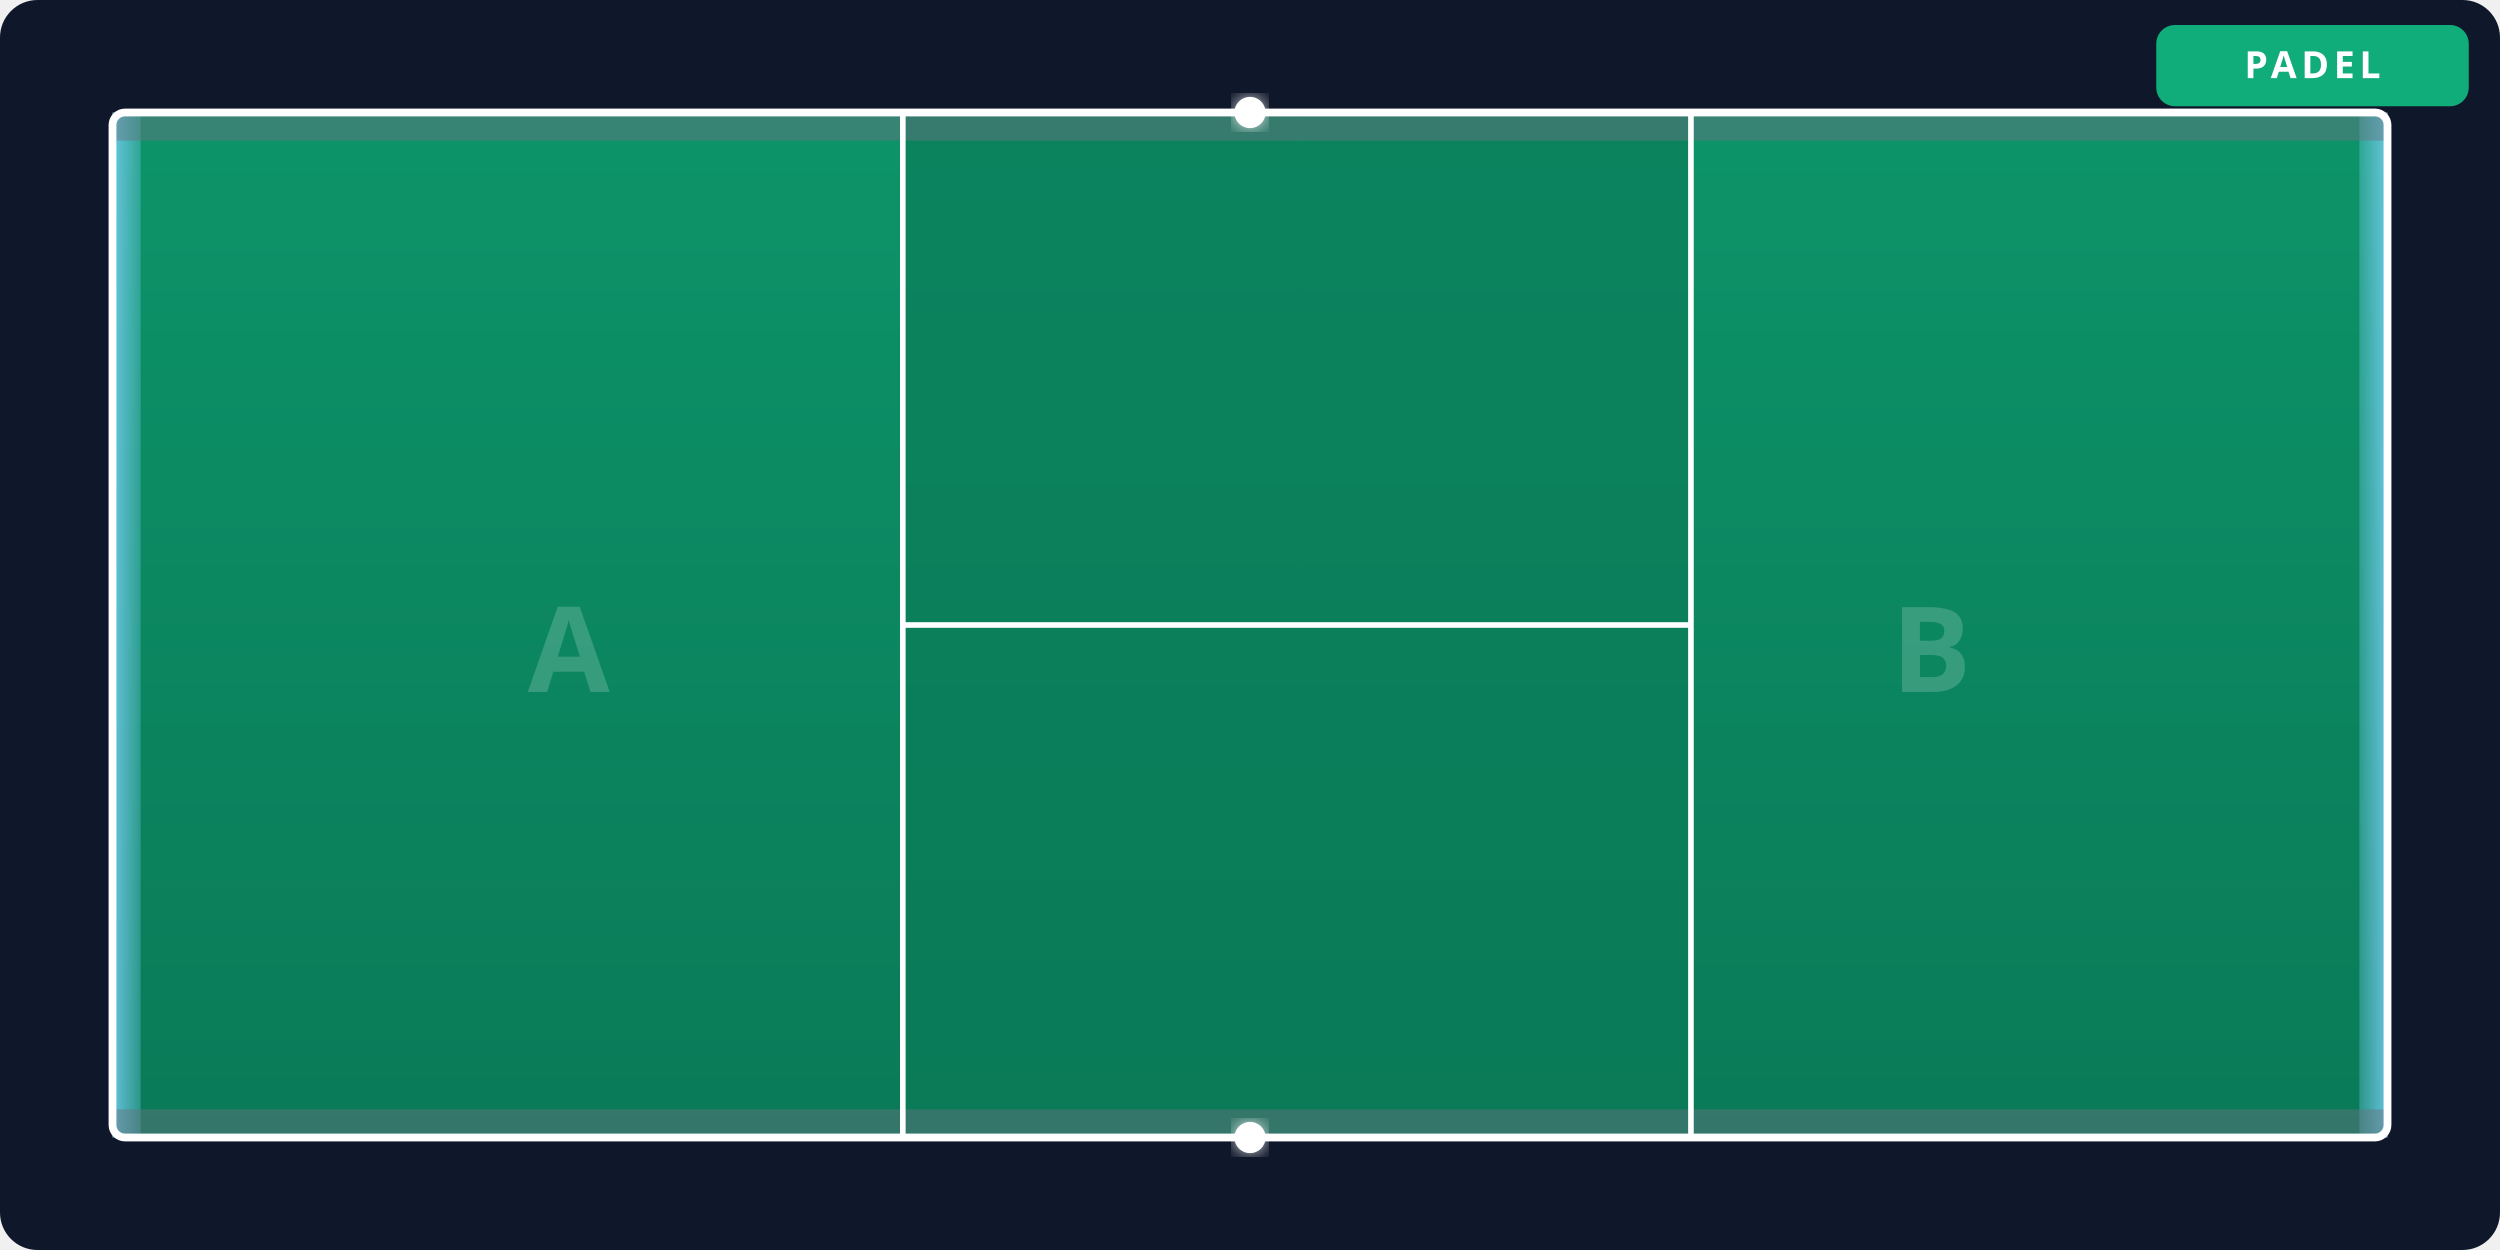
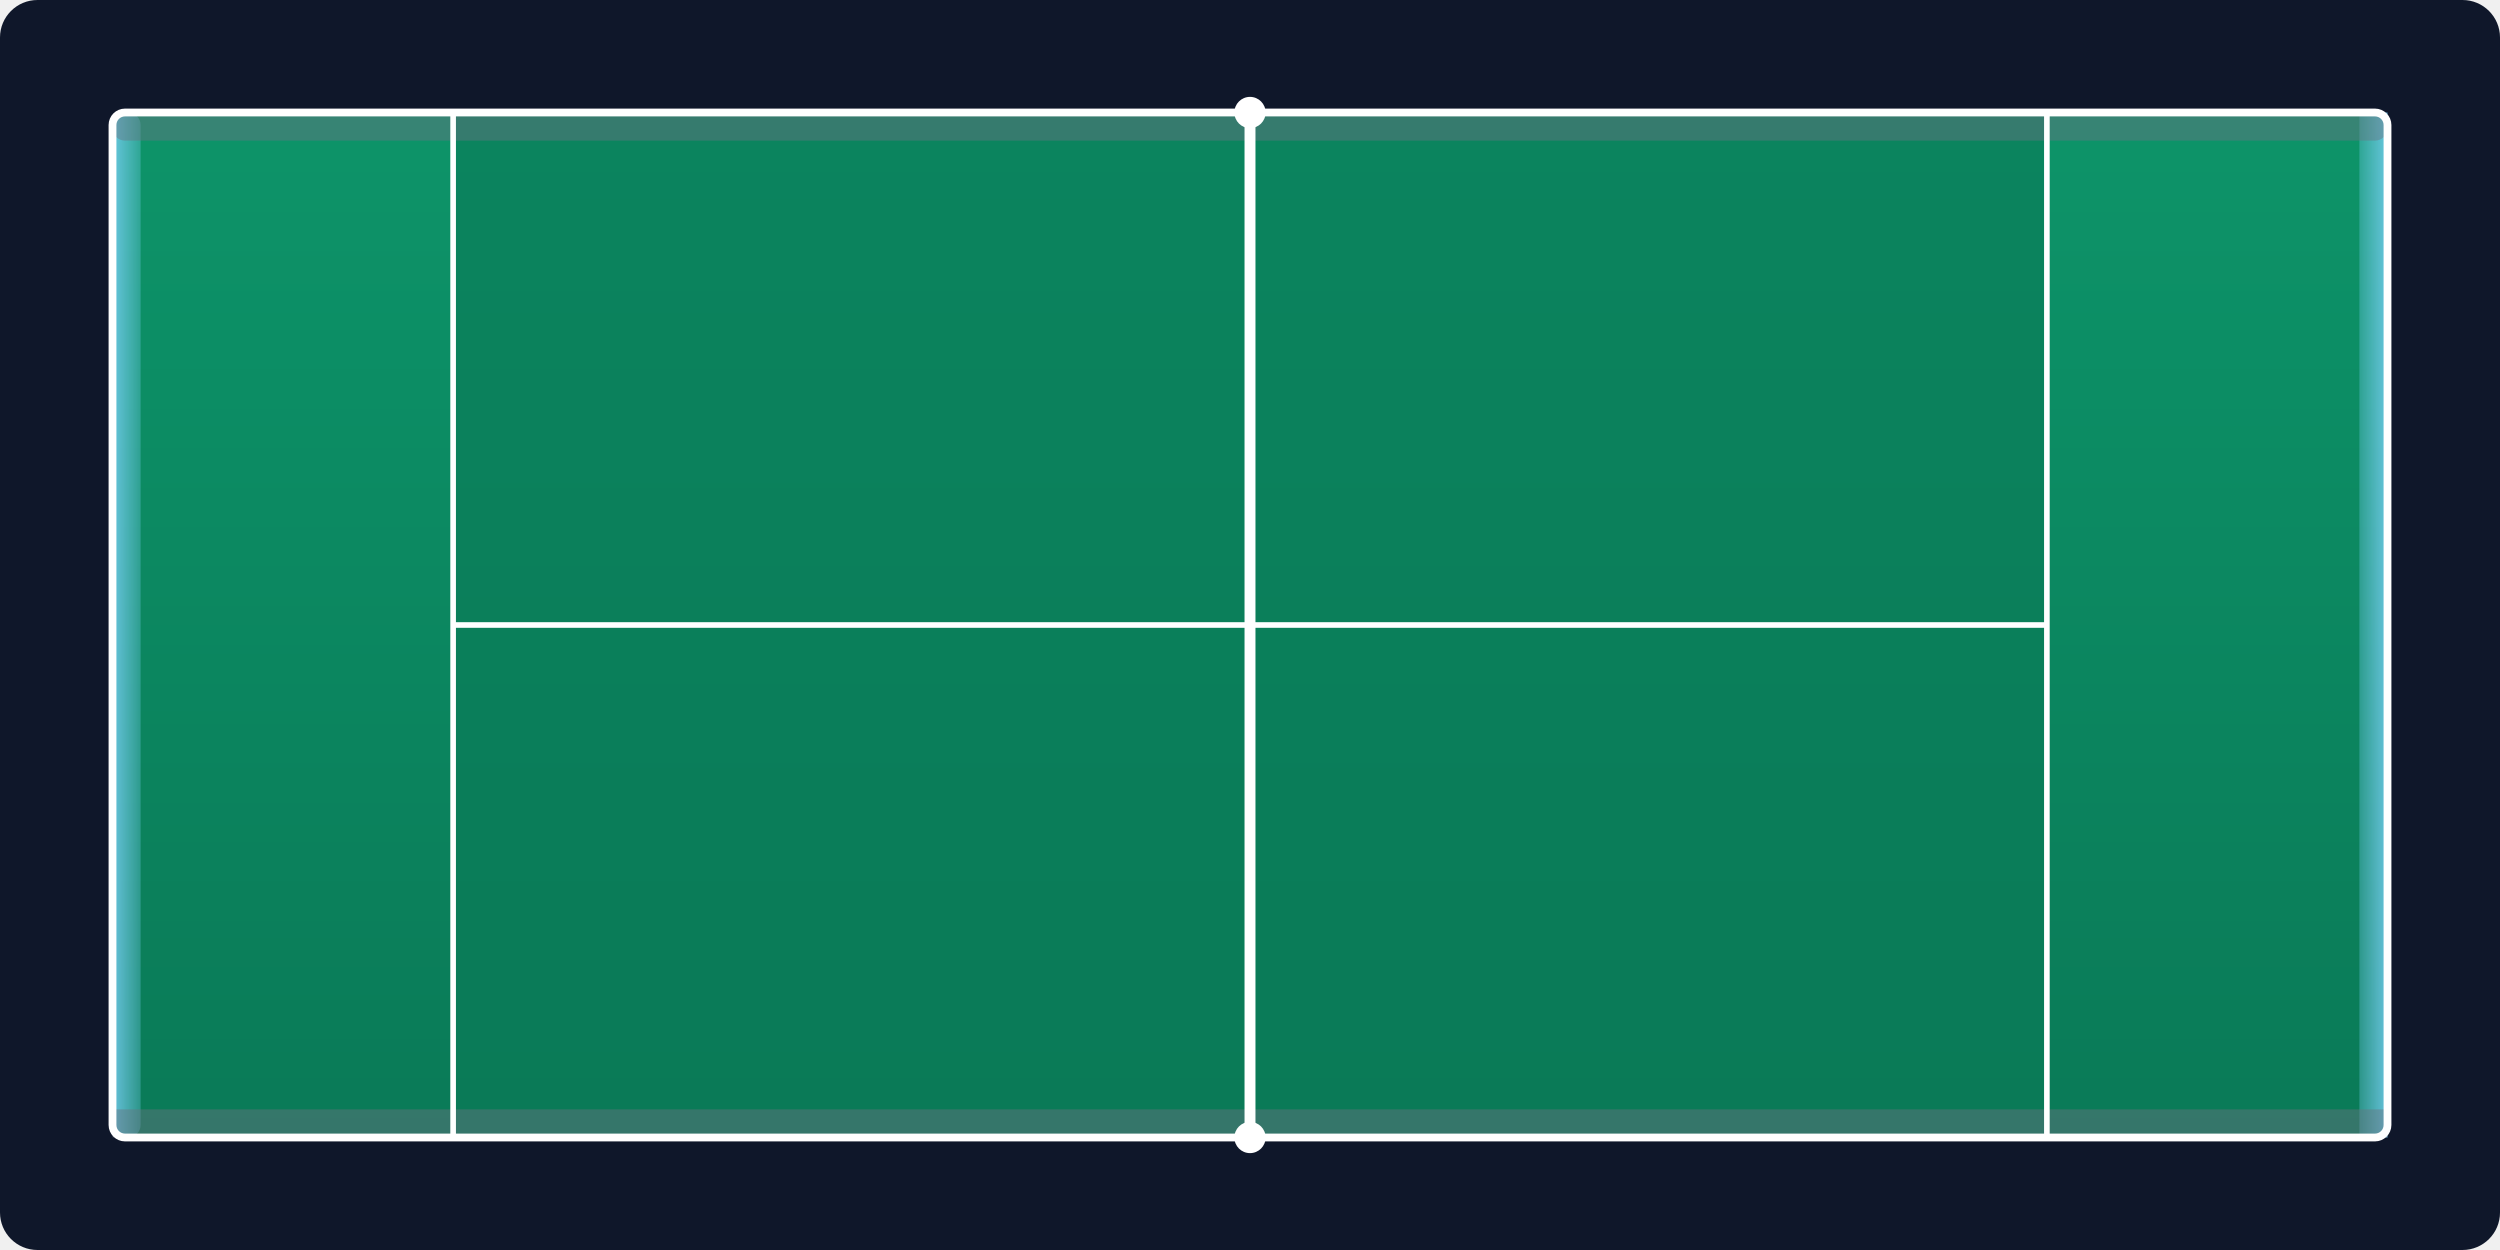
- <svg xmlns="http://www.w3.org/2000/svg" width="800" height="400" viewBox="0 0 800 400">
+ <svg xmlns="http://www.w3.org/2000/svg" id="Layer_1" version="1.1" viewBox="0 0 800 400">
  <defs>
-     <filter id="glow">
-       <feGaussianBlur stdDeviation="3" result="blur" />
-       <feMerge>
-         <feMergeNode in="blur" />
-         <feMergeNode in="SourceGraphic" />
-       </feMerge>
-     </filter>
-     <linearGradient id="courtGrad" x1="0" y1="0" x2="0" y2="1">
-       <stop offset="0%" stop-color="#0d9469" stop-opacity="1" />
-       <stop offset="100%" stop-color="#0a7a57" stop-opacity="1" />
+     <style>
+       .st0 {
+         opacity: .4;
+       }
+ 
+       .st0, .st1, .st2 {
+         isolation: isolate;
+       }
+ 
+       .st3 {
+         fill: url(#linear-gradient2);
+       }
+ 
+       .st4 {
+         fill: url(#linear-gradient1);
+       }
+ 
+       .st5 {
+         fill: url(#linear-gradient);
+       }
+ 
+       .st6 {
+         fill: #0f172a;
+       }
+ 
+       .st1 {
+         fill: #6b7280;
+         opacity: .45;
+       }
+ 
+       .st7 {
+         stroke-width: 3.5px;
+       }
+ 
+       .st7, .st8, .st9 {
+         fill: none;
+         stroke: #fff;
+       }
+ 
+       .st8 {
+         stroke-width: 2.5px;
+       }
+ 
+       .st10 {
+         fill: #fff;
+       }
+ 
+       .st2 {
+         fill: #0a7a57;
+         opacity: .6;
+       }
+ 
+       .st9 {
+         stroke-width: 1.8px;
+       }
+     </style>
+     <linearGradient id="linear-gradient" x1=".5" y1="400" x2=".5" y2="399" gradientTransform="translate(36 131236) scale(728 -328)" gradientUnits="userSpaceOnUse">
+       <stop offset="0" stop-color="#0d9469" />
+       <stop offset="1" stop-color="#0a7a57" />
    </linearGradient>
-     <linearGradient id="glassL" x1="0" y1="0" x2="1" y2="0">
-       <stop offset="0%" stop-color="#7dd3fc" stop-opacity="0.8" />
-       <stop offset="100%" stop-color="#7dd3fc" stop-opacity="0.3" />
+     <linearGradient id="linear-gradient1" x1="0" y1="399.5" x2="1" y2="399.5" gradientTransform="translate(36 131236) scale(9 -328)" gradientUnits="userSpaceOnUse">
+       <stop offset="0" stop-color="#7dd3fc" stop-opacity=".8" />
+       <stop offset="1" stop-color="#7dd3fc" stop-opacity=".3" />
    </linearGradient>
-     <linearGradient id="glassR" x1="0" y1="0" x2="1" y2="0">
-       <stop offset="0%" stop-color="#7dd3fc" stop-opacity="0.3" />
-       <stop offset="100%" stop-color="#7dd3fc" stop-opacity="0.8" />
+     <linearGradient id="linear-gradient2" x1="0" y1="399.5" x2="1" y2="399.5" gradientTransform="translate(755 131236) scale(9 -328)" gradientUnits="userSpaceOnUse">
+       <stop offset="0" stop-color="#7dd3fc" stop-opacity=".3" />
+       <stop offset="1" stop-color="#7dd3fc" stop-opacity=".8" />
    </linearGradient>
  </defs>
-   <rect width="800" height="400" fill="#0f172a" rx="12" />
-   <rect x="40" y="40" width="724" height="324" fill="#000000" opacity="0.4" rx="4" />
-   <rect x="36" y="36" width="728" height="328" fill="url(#courtGrad)" rx="4" />
-   <rect x="288.9" y="36" width="126.1" height="328" fill="#0a7a57" opacity="0.6" />
-   <rect x="415.0" y="36" width="126.1" height="328" fill="#0a7a57" opacity="0.6" />
-   <rect x="36" y="36" width="9" height="328" fill="url(#glassL)" rx="4 0 0 4" />
-   <rect x="755" y="36" width="9" height="328" fill="url(#glassR)" rx="0 4 4 0" />
-   <rect x="36" y="36" width="728" height="9" fill="#6b7280" opacity="0.45" rx="4 4 0 0" />
-   <rect x="36" y="355" width="728" height="9" fill="#6b7280" opacity="0.45" rx="0 0 4 4" />
-   <rect x="36" y="36" width="728" height="328" fill="none" stroke="#ffffff" stroke-width="2.5" rx="4" />
-   <line x1="288.9" y1="36" x2="288.9" y2="364" stroke="#ffffff" stroke-width="1.8" />
-   <line x1="541.1" y1="36" x2="541.1" y2="364" stroke="#ffffff" stroke-width="1.8" />
-   <line x1="288.9" y1="200" x2="541.1" y2="200" stroke="#ffffff" stroke-width="1.8" />
-   <line x1="400" y1="36" x2="400" y2="364" stroke="#ffffff" stroke-width="3.5" filter="url(#glow)" />
-   <circle cx="400" cy="36" r="5" fill="#ffffff" filter="url(#glow)" />
-   <circle cx="400" cy="364" r="5" fill="#ffffff" filter="url(#glow)" />
-   <text x="182" y="208" font-family="system-ui,sans-serif" font-size="38" font-weight="700" fill="#ffffff" opacity="0.18" text-anchor="middle" dominant-baseline="middle">A</text>
-   <text x="618" y="208" font-family="system-ui,sans-serif" font-size="38" font-weight="700" fill="#ffffff" opacity="0.18" text-anchor="middle" dominant-baseline="middle">B</text>
-   <rect x="690" y="8" width="100" height="26" fill="#10b981" rx="6" opacity="0.92" />
-   <text x="740" y="25" font-family="system-ui,sans-serif" font-size="12" font-weight="700" fill="#ffffff" letter-spacing="1.5" text-anchor="middle">PADEL</text>
+   <rect class="st6" width="800" height="400" rx="12" ry="12" />
+   <rect class="st0" x="40" y="40" width="724" height="324" rx="4" ry="4" />
+   <rect class="st5" x="36" y="36" width="728" height="328" rx="4" ry="4" />
+   <rect class="st2" x="145.44" y="36" width="509.51" height="328" />
+   <rect class="st4" x="36" y="36" width="9" height="328" rx="4" ry="4" />
+   <rect class="st3" x="755" y="36" width="9" height="328" />
+   <rect class="st1" x="36" y="36" width="728" height="9" rx="4" ry="4" />
+   <rect class="st1" x="36" y="355" width="728" height="9" />
+   <rect class="st8" x="36" y="36" width="728" height="328" rx="4" ry="4" />
+   <line class="st9" x1="145" y1="36" x2="145" y2="364" />
+   <line class="st9" x1="655" y1="36" x2="655" y2="364" />
+   <line class="st7" x1="400" y1="36" x2="400" y2="364" />
+   <circle class="st10" cx="400" cy="36" r="5" />
+   <circle class="st10" cx="400" cy="364" r="5" />
+   <line class="st9" x1="145.06" y1="200" x2="654.95" y2="200" />
</svg>
